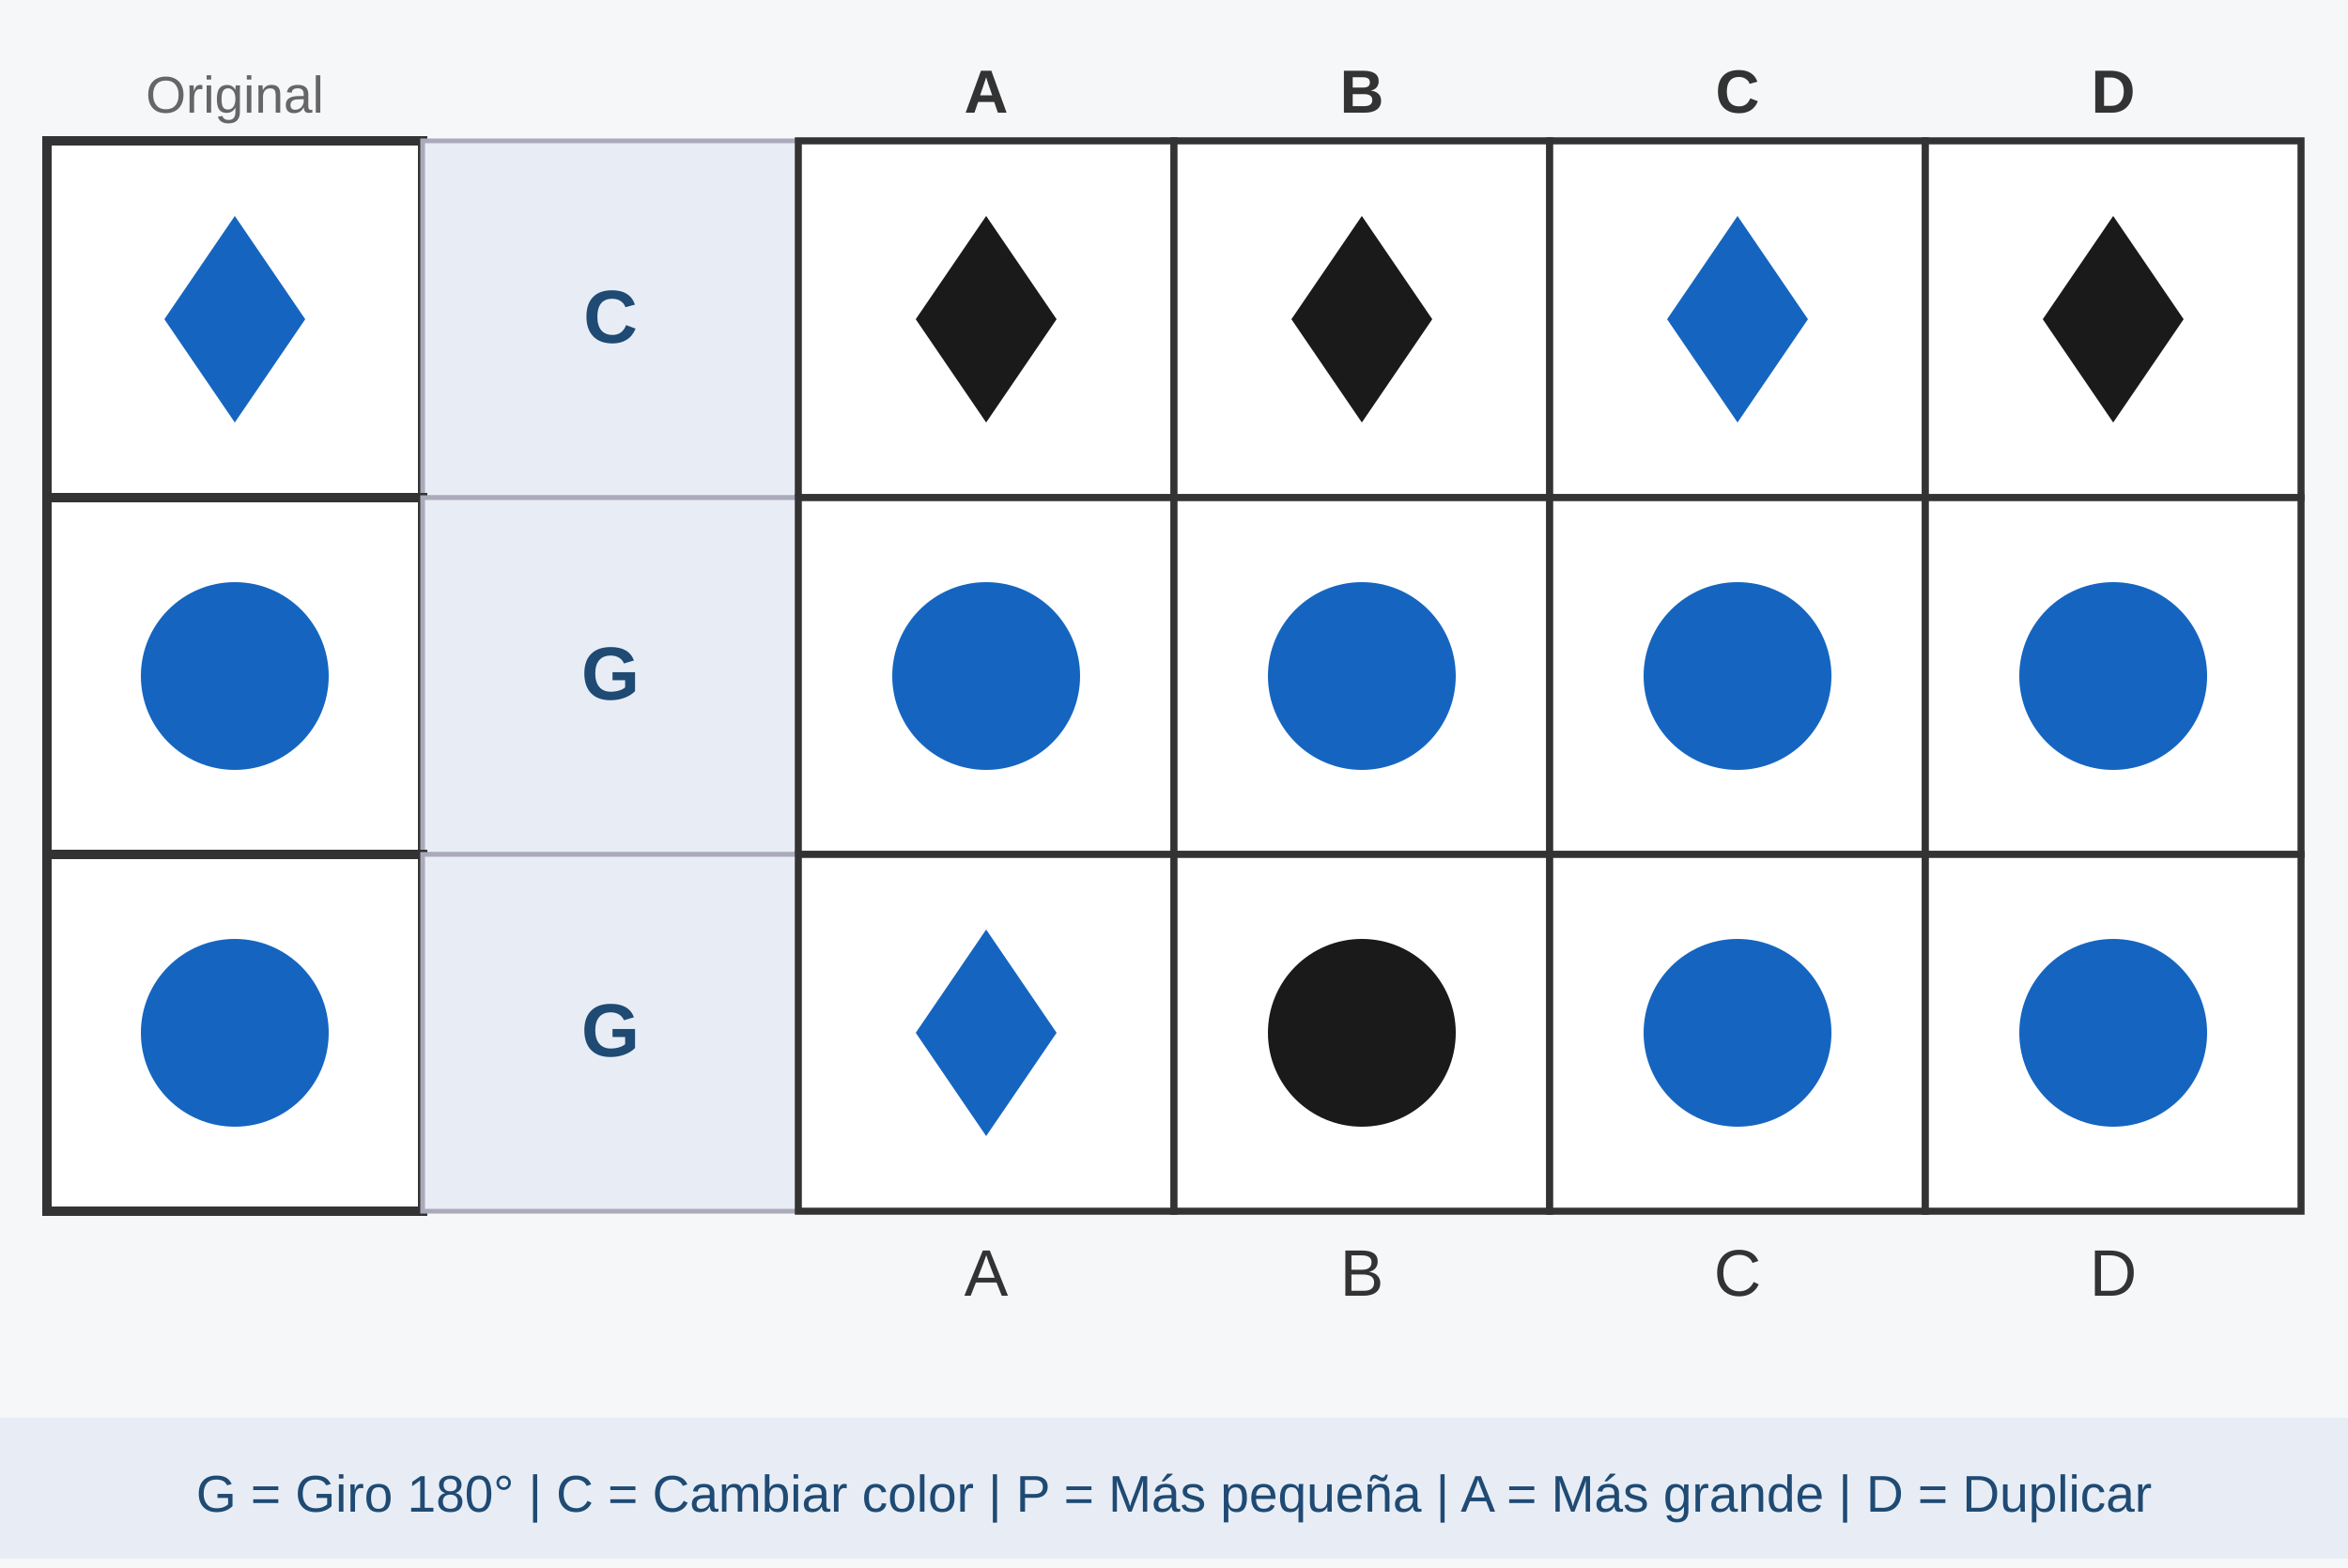
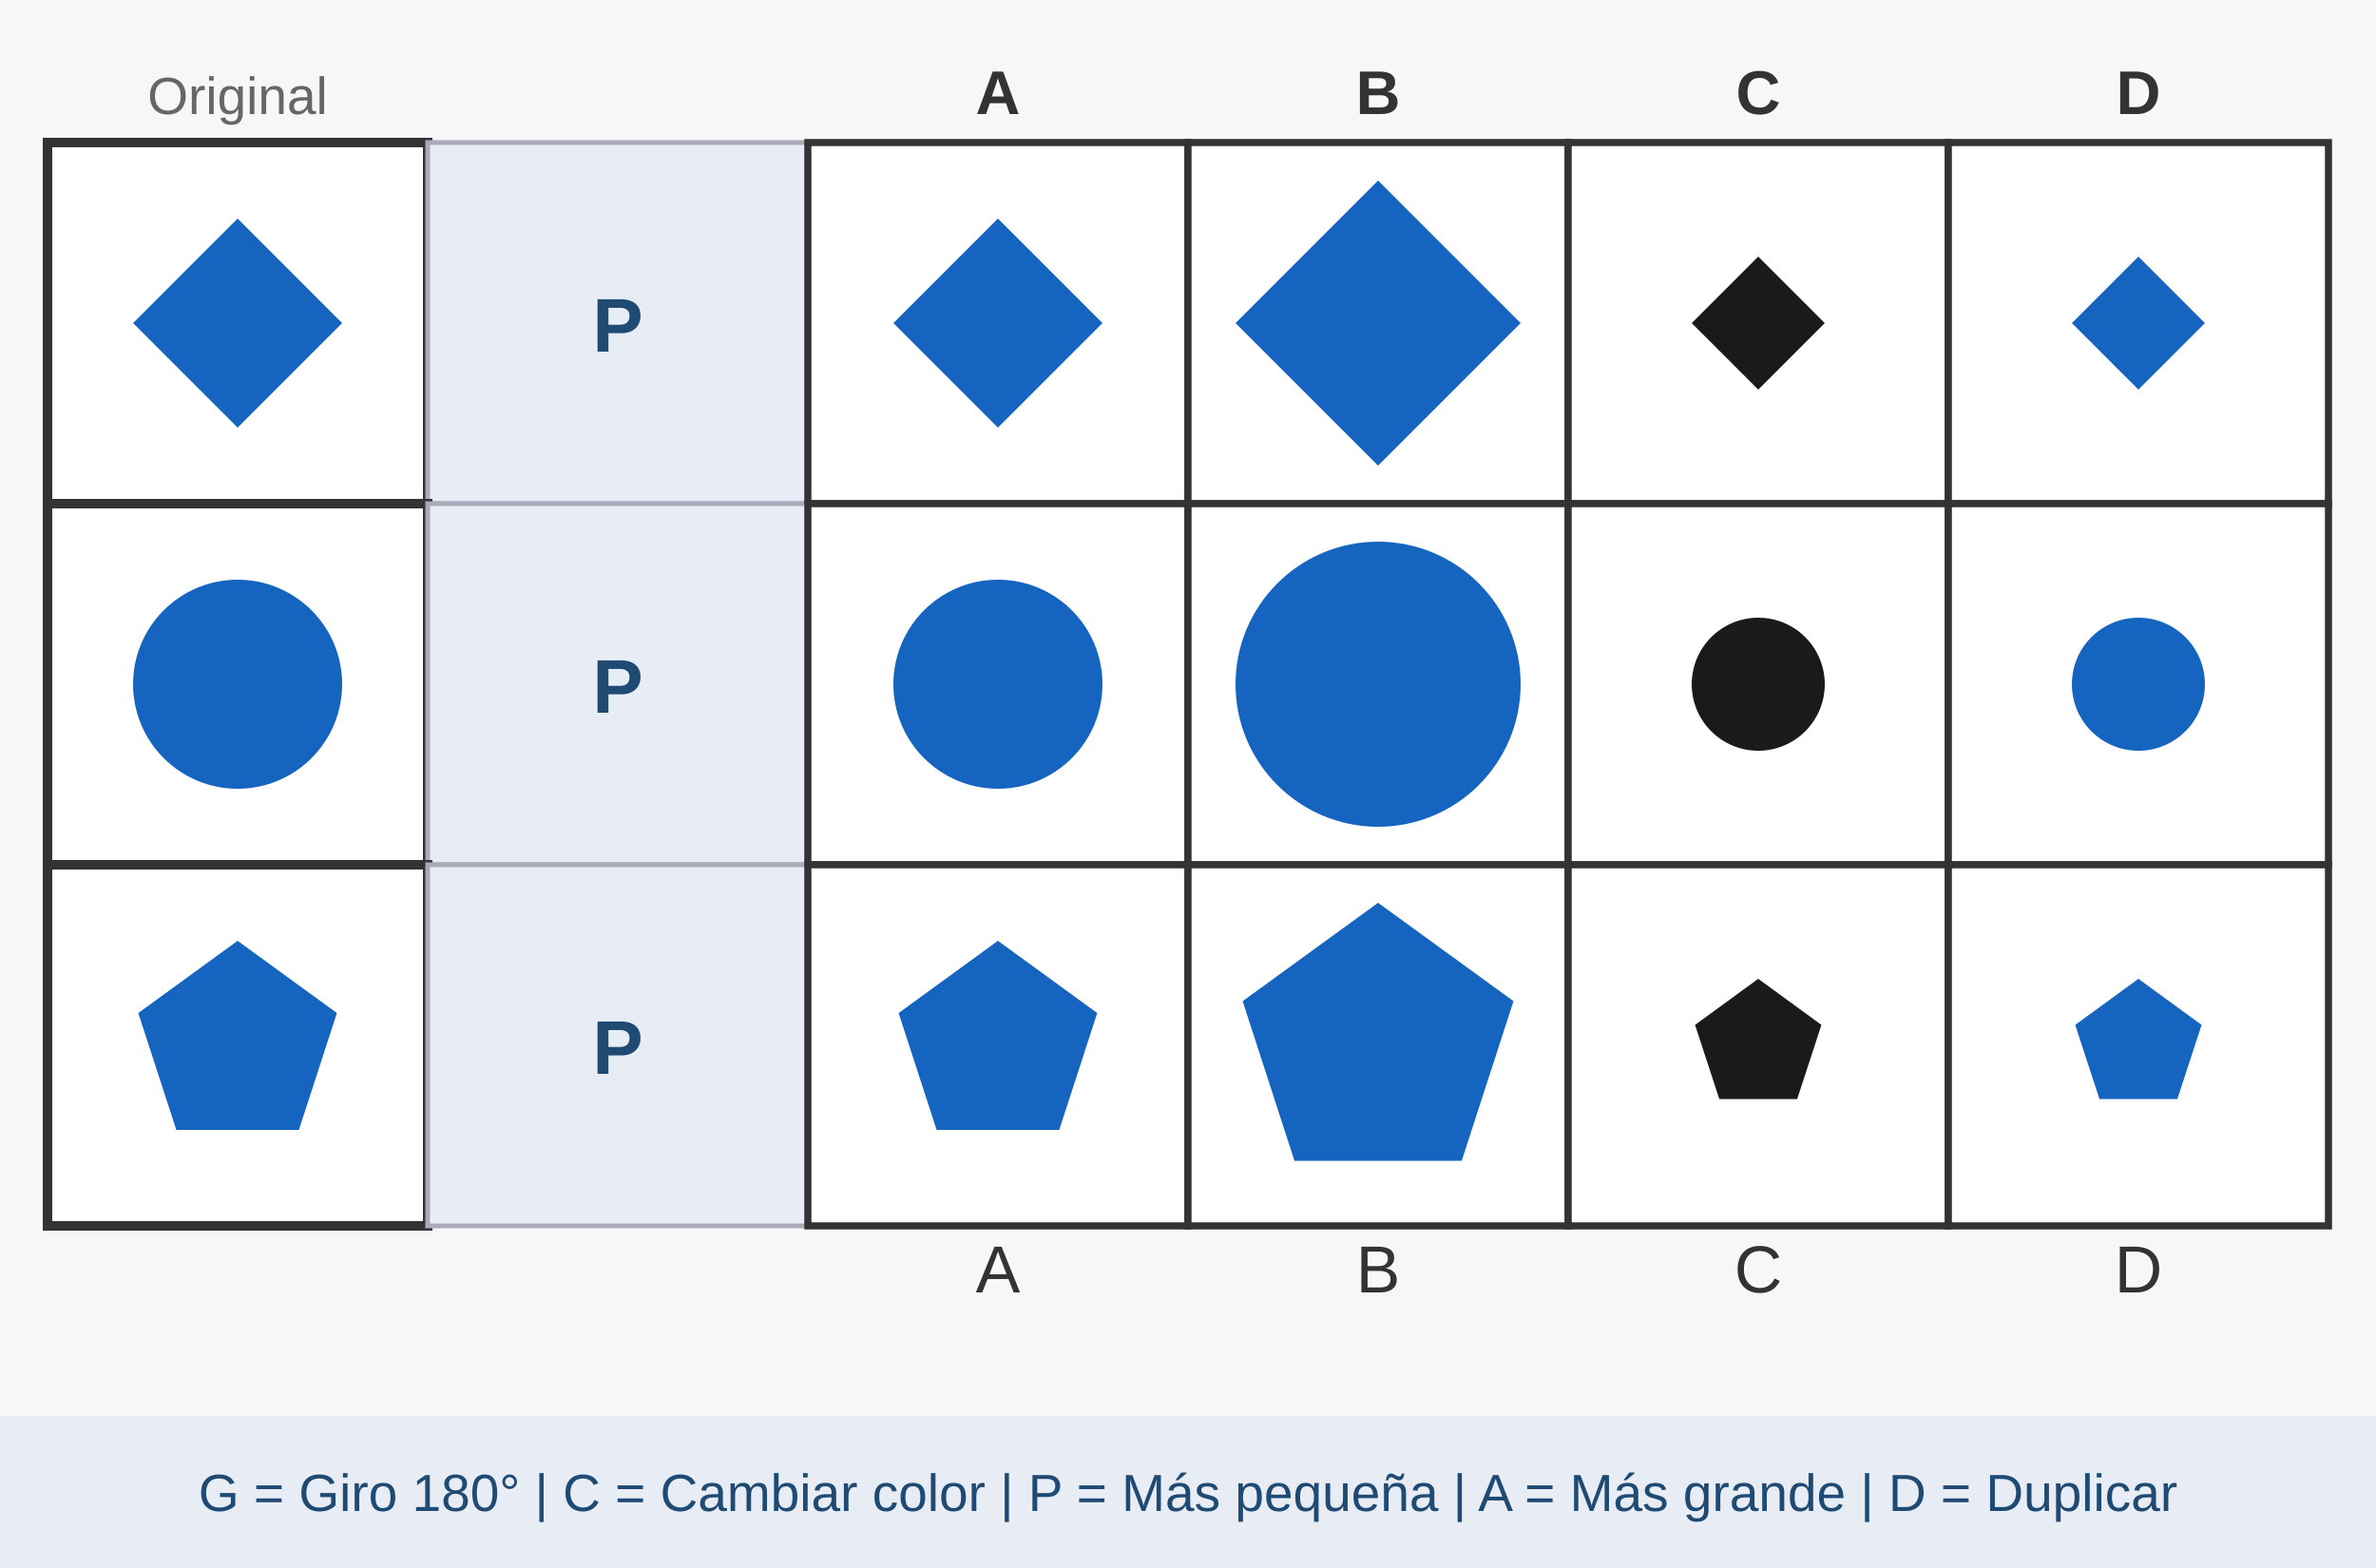
- <svg xmlns="http://www.w3.org/2000/svg" width="500" height="334" viewBox="0 0 500 334" font-family="Arial,sans-serif">
+ <svg xmlns="http://www.w3.org/2000/svg" width="500" height="330" viewBox="0 0 500 330" font-family="Arial,sans-serif">
  <rect width="100%" height="100%" fill="#f6f7f9" />
  <text x="50" y="24" font-size="11" fill="#666" text-anchor="middle">Original</text>
  <text x="210" y="24" font-size="13" font-weight="700" fill="#333" text-anchor="middle">A</text>
  <text x="290" y="24" font-size="13" font-weight="700" fill="#333" text-anchor="middle">B</text>
  <text x="370" y="24" font-size="13" font-weight="700" fill="#333" text-anchor="middle">C</text>
  <text x="450" y="24" font-size="13" font-weight="700" fill="#333" text-anchor="middle">D</text>
  <rect x="10" y="30" width="80" height="76" fill="white" stroke="#333" stroke-width="2" />
-   <polygon points="50.0,46.0 65.0,68.0 50.0,90.0 35.0,68.0" fill="#1565C0" />
+   <polygon points="50.0,46.0 72.0,68.0 50.0,90.0 28.0,68.0" fill="#1565C0" />
  <rect x="90" y="30" width="80" height="76" fill="#e8edf5" stroke="#aab" stroke-width="1" />
-   <text x="130" y="73" font-size="16" font-weight="700" fill="#1f4a73" text-anchor="middle">C</text>
+   <text x="130" y="74" font-size="16" font-weight="700" fill="#1f4a73" text-anchor="middle">P</text>
  <rect x="170" y="30" width="80" height="76" fill="white" stroke="#333" stroke-width="1.5" />
-   <polygon points="210.0,46.0 225.0,68.0 210.0,90.0 195.0,68.0" fill="#1a1a1a" />
+   <polygon points="210.0,46.0 232.0,68.0 210.0,90.0 188.0,68.0" fill="#1565C0" />
  <rect x="250" y="30" width="80" height="76" fill="white" stroke="#333" stroke-width="1.5" />
-   <polygon points="290.0,46.0 305.0,68.0 290.0,90.0 275.0,68.0" fill="#1a1a1a" />
+   <polygon points="290.0,38.0 320.0,68.0 290.0,98.0 260.0,68.0" fill="#1565C0" />
  <rect x="330" y="30" width="80" height="76" fill="white" stroke="#333" stroke-width="1.5" />
-   <polygon points="370.0,46.0 385.0,68.0 370.0,90.0 355.0,68.0" fill="#1565C0" />
+   <polygon points="370.0,54.0 384.0,68.0 370.0,82.0 356.0,68.0" fill="#1a1a1a" />
  <rect x="410" y="30" width="80" height="76" fill="white" stroke="#333" stroke-width="1.5" />
-   <polygon points="450.0,46.0 465.0,68.0 450.0,90.0 435.0,68.0" fill="#1a1a1a" />
+   <polygon points="450.0,54.0 464.0,68.0 450.0,82.0 436.0,68.0" fill="#1565C0" />
  <rect x="10" y="106" width="80" height="76" fill="white" stroke="#333" stroke-width="2" />
-   <circle cx="50.0" cy="144.0" r="20.0" fill="#1565C0" />
+   <circle cx="50.0" cy="144.0" r="22" fill="#1565C0" />
  <rect x="90" y="106" width="80" height="76" fill="#e8edf5" stroke="#aab" stroke-width="1" />
-   <text x="130" y="149" font-size="16" font-weight="700" fill="#1f4a73" text-anchor="middle">G</text>
+   <text x="130" y="150" font-size="16" font-weight="700" fill="#1f4a73" text-anchor="middle">P</text>
  <rect x="170" y="106" width="80" height="76" fill="white" stroke="#333" stroke-width="1.5" />
-   <circle cx="210.0" cy="144.0" r="20.0" fill="#1565C0" />
+   <circle cx="210.0" cy="144.0" r="22" fill="#1565C0" />
  <rect x="250" y="106" width="80" height="76" fill="white" stroke="#333" stroke-width="1.5" />
-   <circle cx="290.0" cy="144.0" r="20.0" fill="#1565C0" />
+   <circle cx="290.0" cy="144.0" r="30" fill="#1565C0" />
  <rect x="330" y="106" width="80" height="76" fill="white" stroke="#333" stroke-width="1.5" />
-   <circle cx="370.0" cy="144.0" r="20.0" fill="#1565C0" />
+   <circle cx="370.0" cy="144.0" r="14" fill="#1a1a1a" />
  <rect x="410" y="106" width="80" height="76" fill="white" stroke="#333" stroke-width="1.5" />
-   <circle cx="450.0" cy="144.0" r="20.0" fill="#1565C0" />
+   <circle cx="450.0" cy="144.0" r="14" fill="#1565C0" />
  <rect x="10" y="182" width="80" height="76" fill="white" stroke="#333" stroke-width="2" />
-   <circle cx="50.0" cy="220.0" r="20.0" fill="#1565C0" />
+   <polygon points="50.0,198.0 70.9,213.2 62.9,237.8 37.1,237.8 29.1,213.2" fill="#1565C0" />
  <rect x="90" y="182" width="80" height="76" fill="#e8edf5" stroke="#aab" stroke-width="1" />
-   <text x="130" y="225" font-size="16" font-weight="700" fill="#1f4a73" text-anchor="middle">G</text>
+   <text x="130" y="226" font-size="16" font-weight="700" fill="#1f4a73" text-anchor="middle">P</text>
  <rect x="170" y="182" width="80" height="76" fill="white" stroke="#333" stroke-width="1.5" />
-   <polygon points="210.0,198.0 225.0,220.0 210.0,242.0 195.0,220.0" fill="#1565C0" />
+   <polygon points="210.0,198.0 230.9,213.2 222.9,237.8 197.1,237.8 189.1,213.2" fill="#1565C0" />
  <rect x="250" y="182" width="80" height="76" fill="white" stroke="#333" stroke-width="1.5" />
-   <circle cx="290.0" cy="220.0" r="20.0" fill="#1a1a1a" />
+   <polygon points="290.0,190.0 318.5,210.7 307.6,244.3 272.4,244.3 261.5,210.7" fill="#1565C0" />
  <rect x="330" y="182" width="80" height="76" fill="white" stroke="#333" stroke-width="1.5" />
-   <circle cx="370.0" cy="220.0" r="20.0" fill="#1565C0" />
+   <polygon points="370.0,206.0 383.3,215.7 378.2,231.3 361.8,231.3 356.7,215.7" fill="#1a1a1a" />
  <rect x="410" y="182" width="80" height="76" fill="white" stroke="#333" stroke-width="1.5" />
-   <circle cx="450.0" cy="220.0" r="20.0" fill="#1565C0" />
-   <text x="210" y="276" font-size="14" font-weight="normal" fill="#333" text-anchor="middle">A</text>
-   <text x="290" y="276" font-size="14" font-weight="normal" fill="#333" text-anchor="middle">B</text>
-   <text x="370" y="276" font-size="14" font-weight="normal" fill="#333" text-anchor="middle">C</text>
-   <text x="450" y="276" font-size="14" font-weight="normal" fill="#333" text-anchor="middle">D</text>
-   <rect x="0" y="302" width="500" height="30" fill="#e8edf5" />
-   <text x="250" y="322" font-size="11" fill="#1f4a73" text-anchor="middle" font-family="Arial,sans-serif">G = Giro 180°  |  C = Cambiar color  |  P = Más pequeña  |  A = Más grande  |  D = Duplicar</text>
+   <polygon points="450.0,206.0 463.3,215.7 458.2,231.3 441.8,231.3 436.7,215.7" fill="#1565C0" />
+   <text x="210" y="272" font-size="14" font-weight="normal" fill="#333" text-anchor="middle">A</text>
+   <text x="290" y="272" font-size="14" font-weight="normal" fill="#333" text-anchor="middle">B</text>
+   <text x="370" y="272" font-size="14" font-weight="normal" fill="#333" text-anchor="middle">C</text>
+   <text x="450" y="272" font-size="14" font-weight="normal" fill="#333" text-anchor="middle">D</text>
+   <rect x="0" y="298" width="500" height="32" fill="#e8edf5" />
+   <text x="250" y="318" font-size="11" fill="#1f4a73" text-anchor="middle" font-family="Arial,sans-serif">G = Giro 180°  |  C = Cambiar color  |  P = Más pequeña  |  A = Más grande  |  D = Duplicar</text>
</svg>
